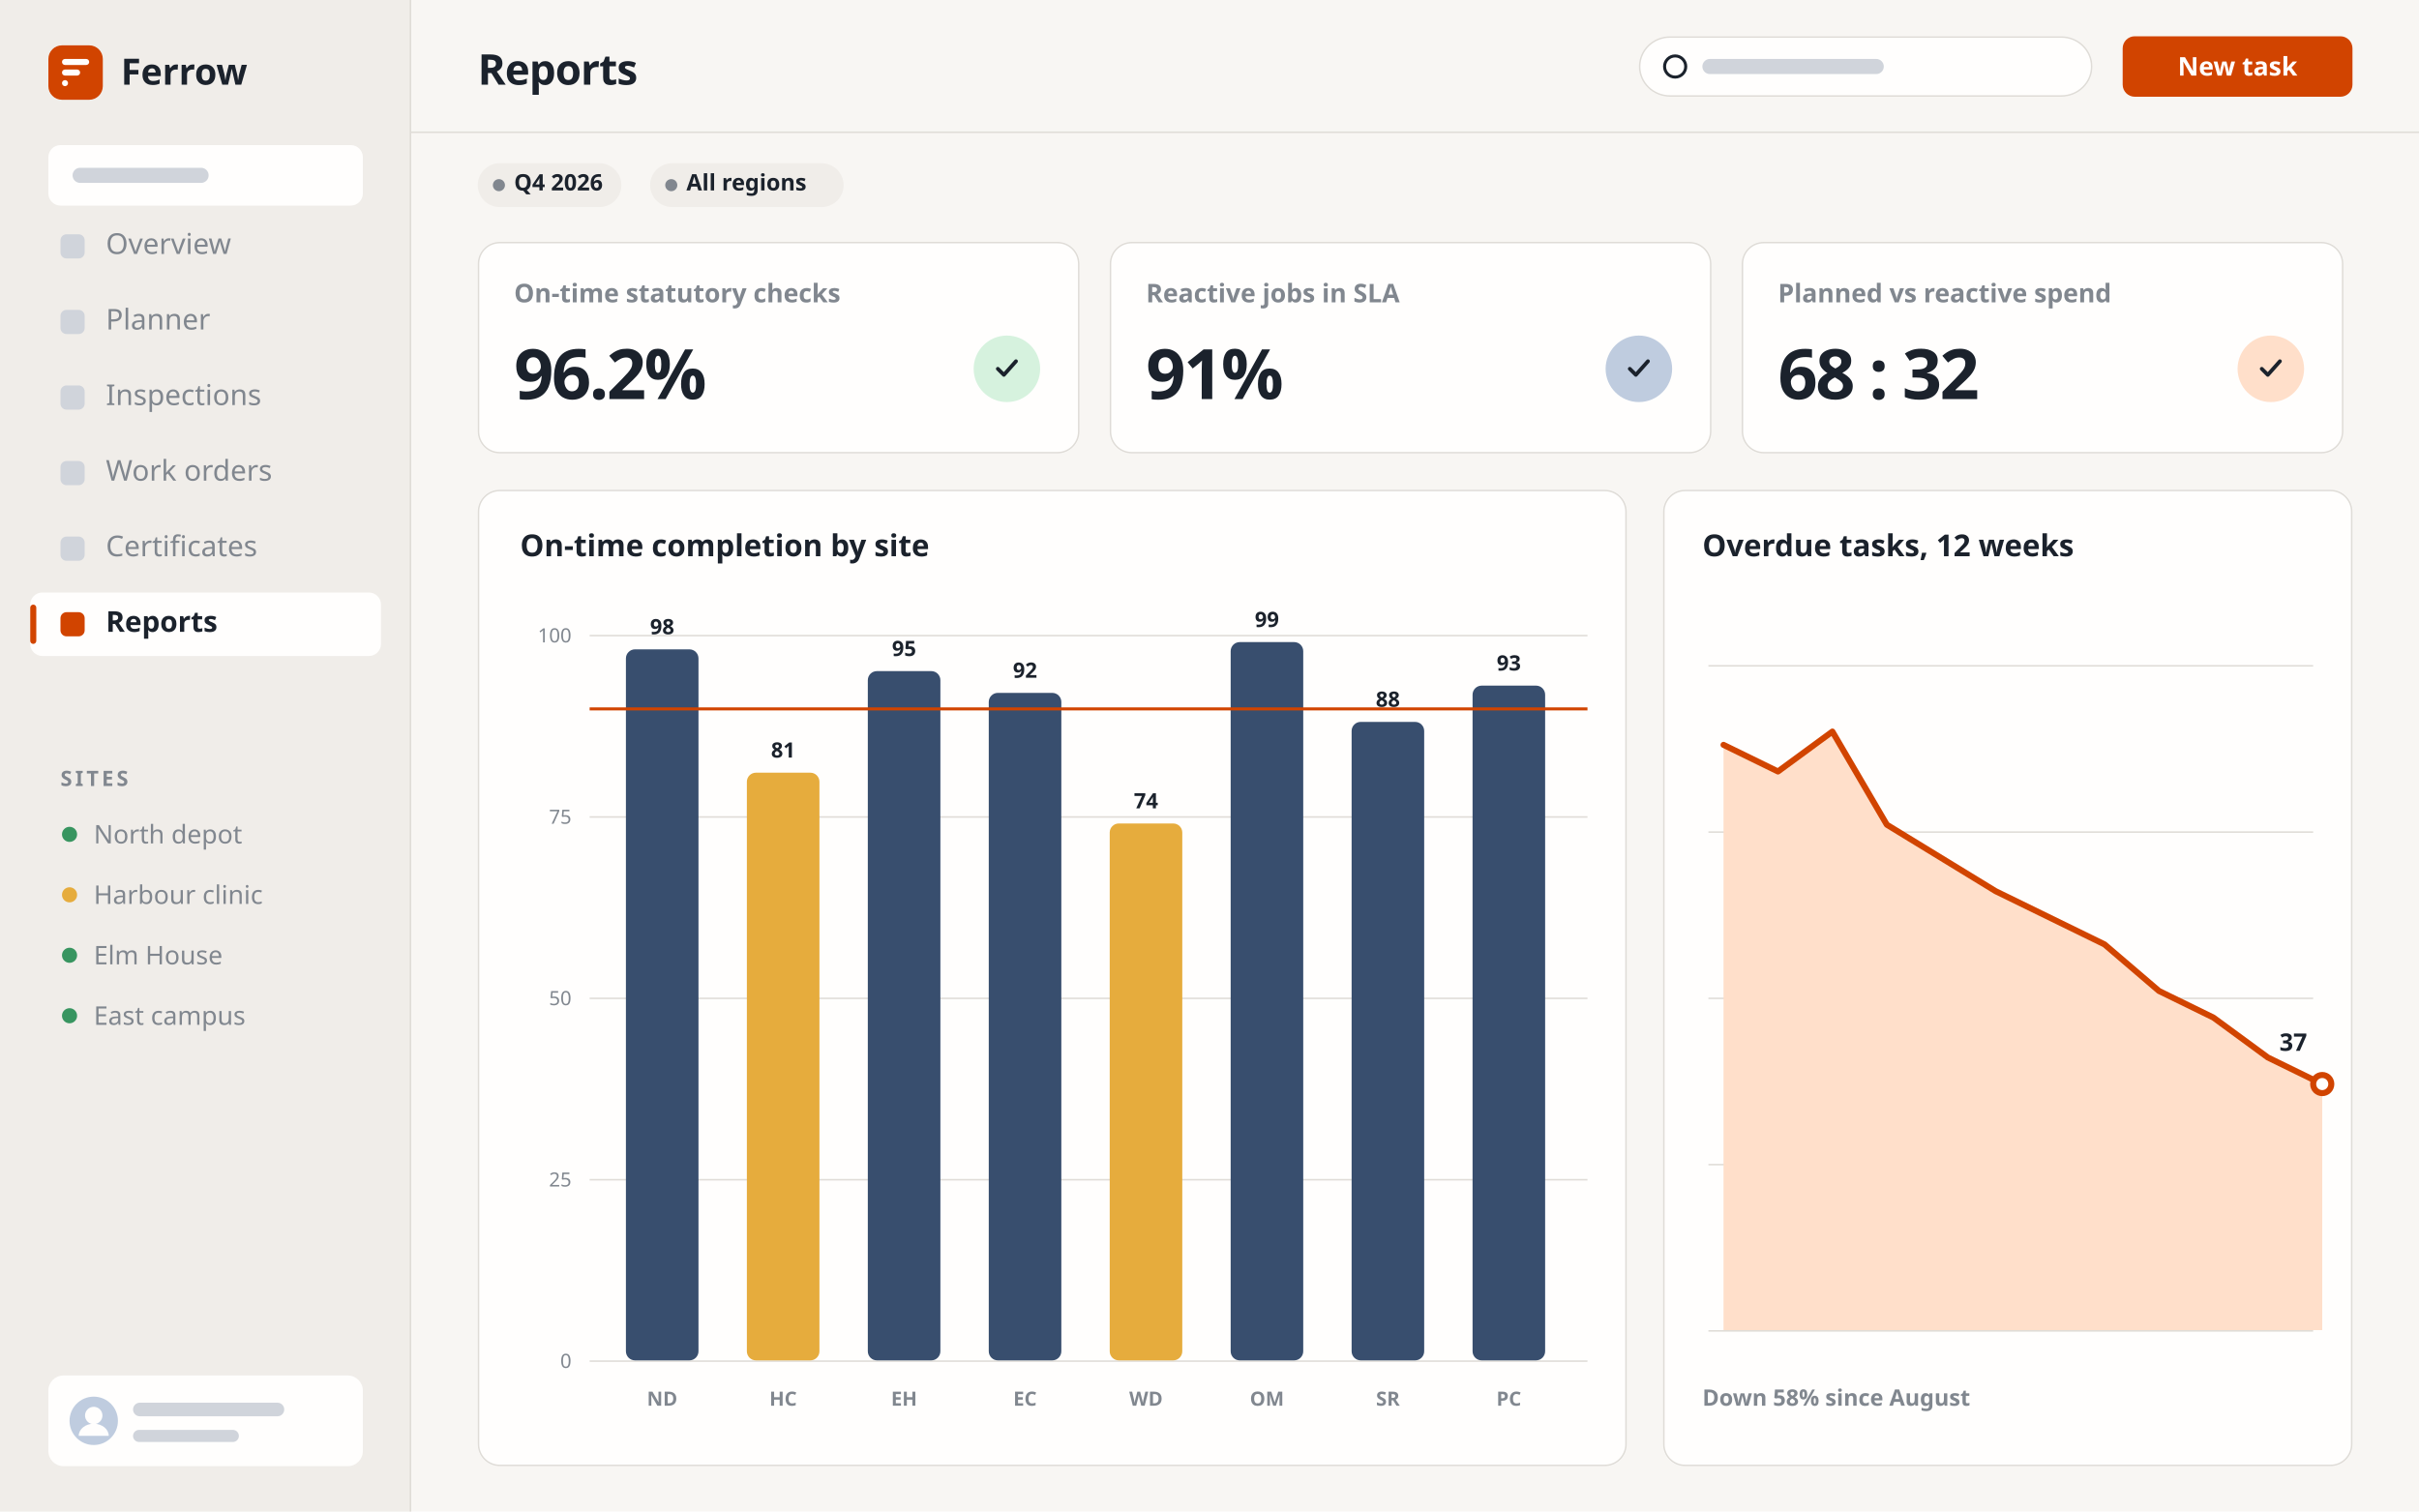
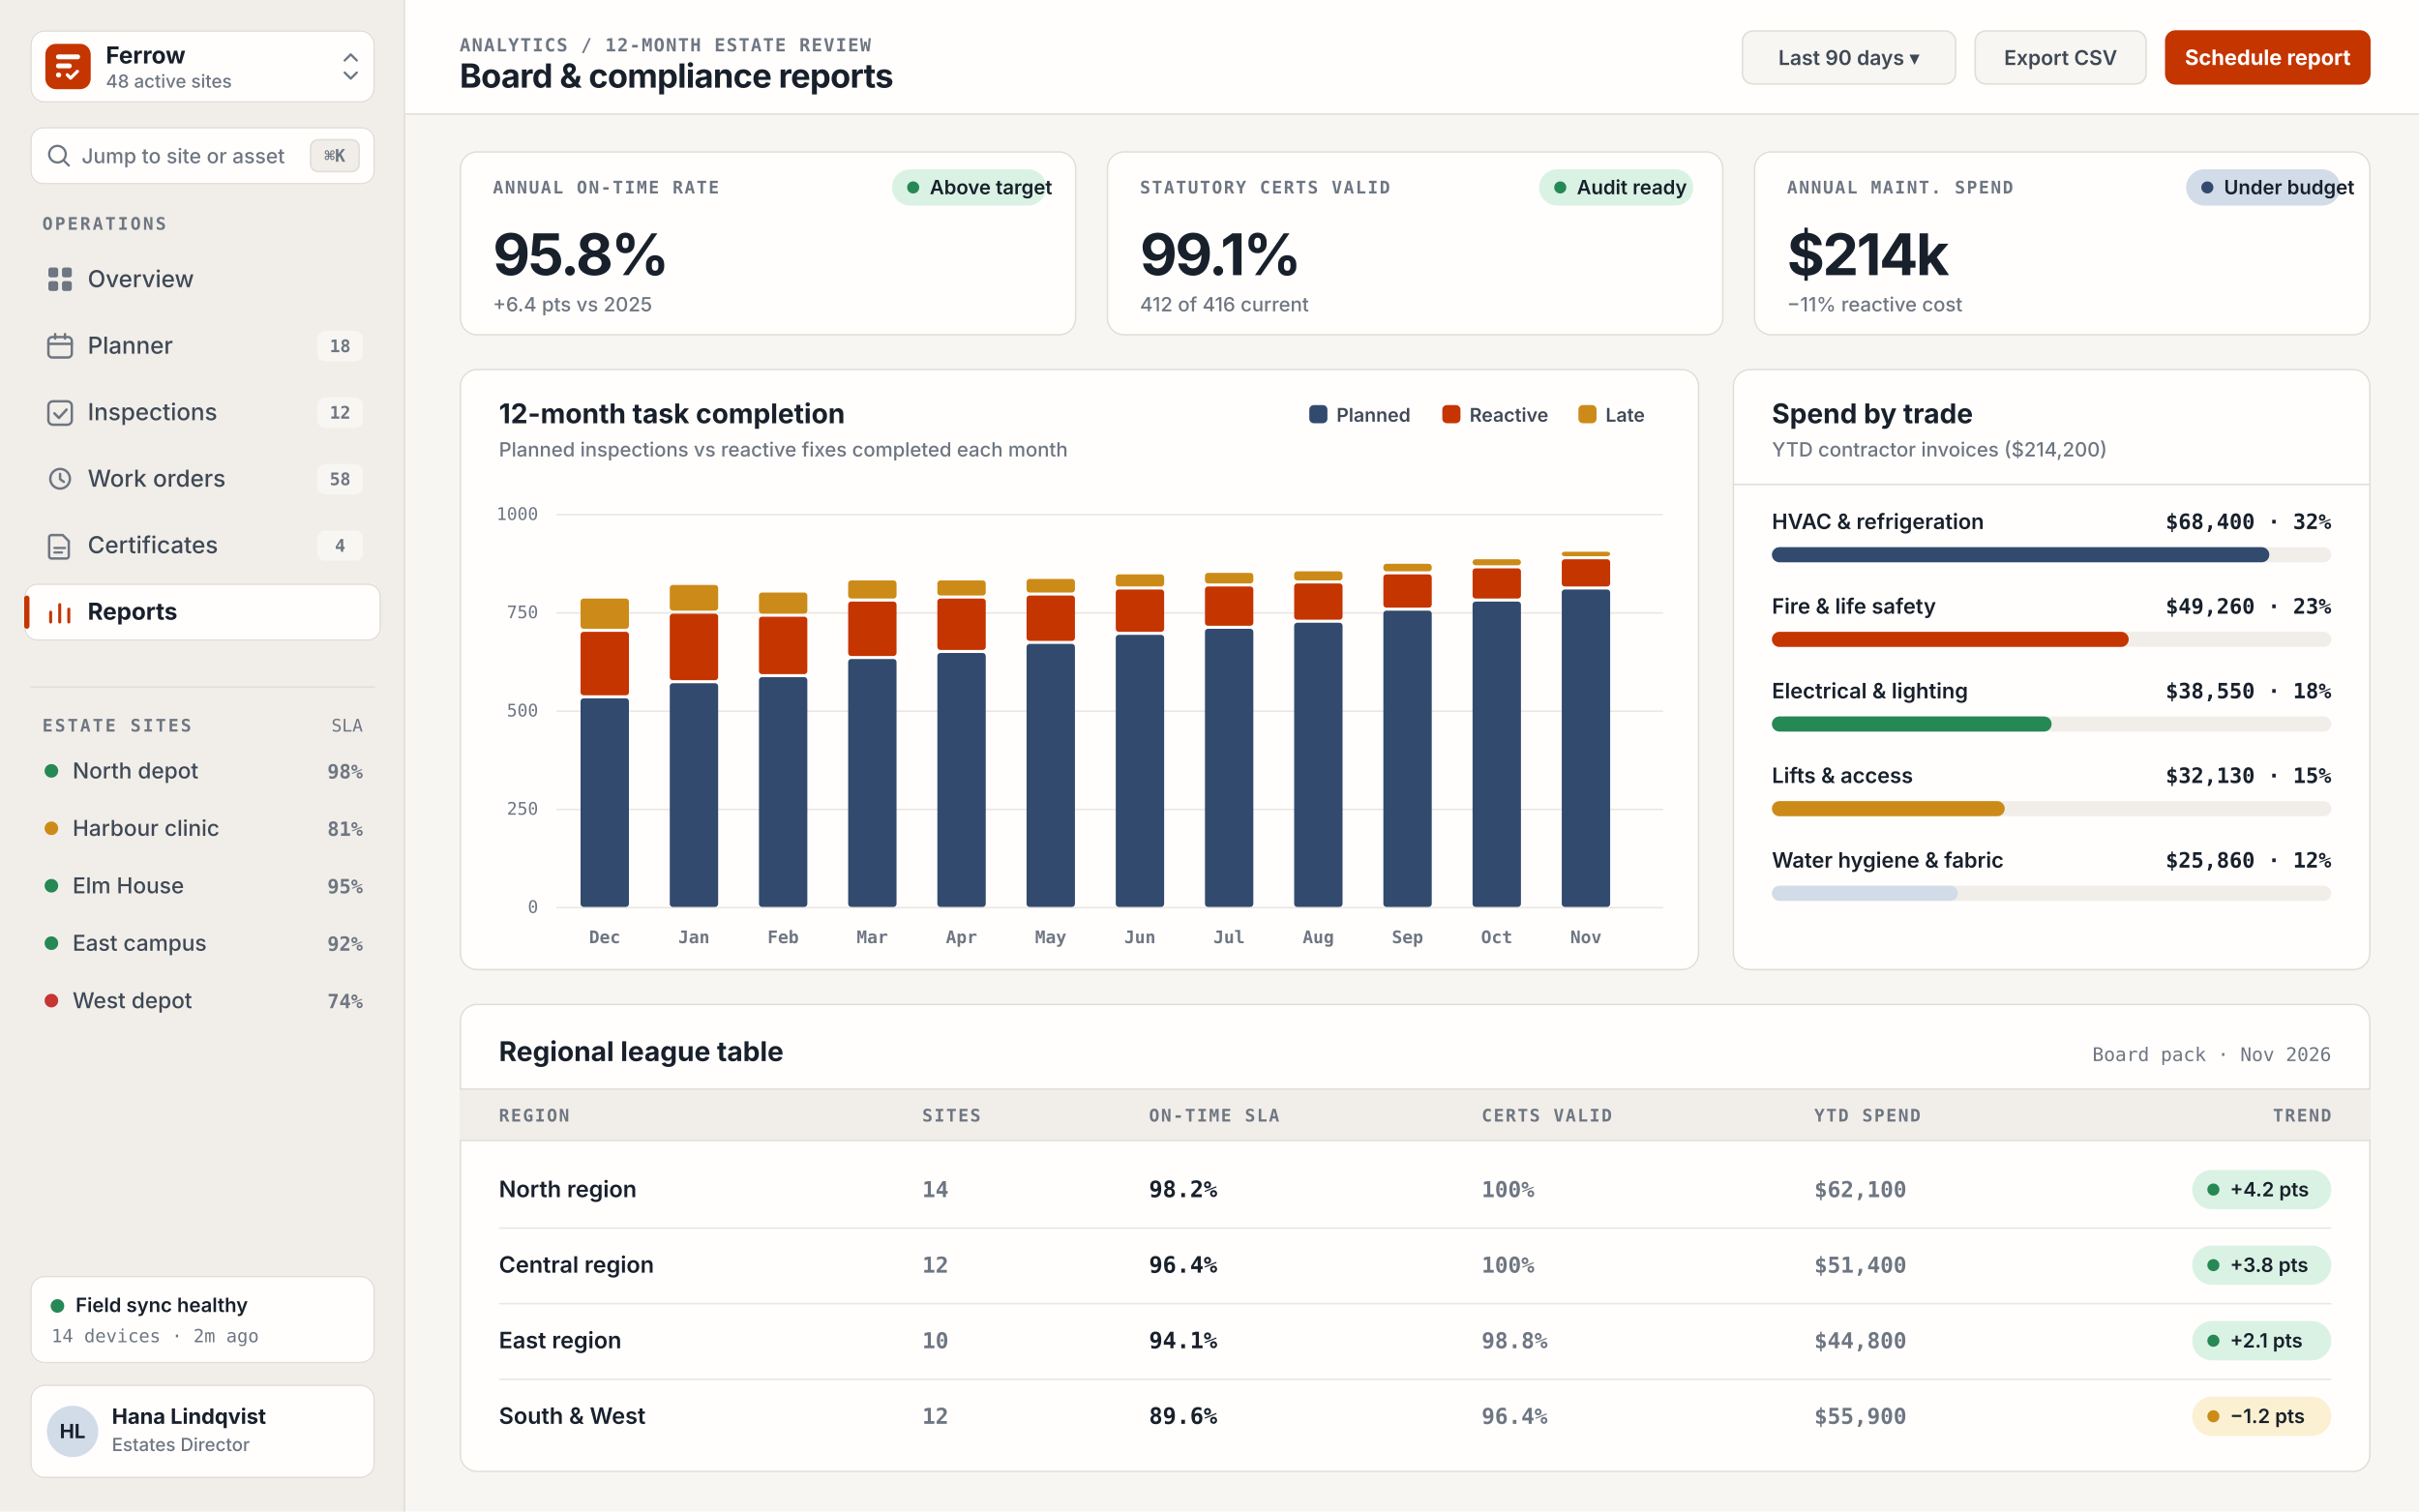
<svg xmlns="http://www.w3.org/2000/svg" viewBox="0 0 1600 1000" width="1600" height="1000">
-   <style>.s-bg{fill:#f8f6f3}.s-panel{fill:#fffefd}.s-sunk{fill:#f0ede9}.s-line{fill:#dfdcd7}.s-ink{fill:#1b222c}.s-muted{fill:#81878f}.s-faint{fill:#d0d4db}.s-acc{fill:#d14400}.s-acc2{fill:#ffdfca}.s-ok{fill:#389560}.s-ok2{fill:#d6f2de}.s-warn{fill:#e6ac3d}.s-warn2{fill:#fdedc9}.s-bad{fill:#cf4040}.s-bad2{fill:#ffe4e1}.s-data{fill:#384e6e}.s-data2{fill:#bfccdf}.s-skin{fill:#d6d3cf}.s-hair{fill:#1f2733}.s-hair2{fill:#7d838e}.s-stroke{fill:none;stroke:#dfdcd7}.s-stroke-ink{fill:none;stroke:#1b222c}.s-stroke-acc{fill:none;stroke:#d14400}.s-stroke-data{fill:none;stroke:#384e6e}.s-text{fill:#1b222c;font-family:system-ui,sans-serif}.s-text-muted{fill:#81878f;font-family:system-ui,sans-serif}.s-text-acc{fill:#d14400;font-family:system-ui,sans-serif}.s-num{fill:#1b222c;font-family:system-ui,sans-serif}.s-logo{fill:currentColor}.s-logo-text{fill:currentColor;font-family:system-ui,sans-serif}</style>
+   <style>.s-bg{fill:#f8f6f2}.s-panel{fill:#fffefd}.s-sunk{fill:#f1eee9}.s-line{fill:#e1ddd7}.s-grid{fill:#eae6e0}.s-ink{fill:#18202b}.s-ink-soft{fill:#3f4956}.s-muted{fill:#6e7682}.s-faint{fill:#cfd4dc}.s-acc{fill:#c53500}.s-acc2{fill:#fce4d6}.s-ok{fill:#268854}.s-ok2{fill:#daf2e3}.s-warn{fill:#cc8b18}.s-warn2{fill:#fcf0d2}.s-bad{fill:#c73434}.s-bad2{fill:#fce2e0}.s-data{fill:#324a6e}.s-data2{fill:#d2dce9}.s-skin{fill:#d6d3cf}.s-hair{fill:#1f2733}.s-hair2{fill:#7d838e}.s-stroke{fill:none;stroke:#e1ddd7}.s-stroke-grid{fill:none;stroke:#eae6e0}.s-stroke-faint{fill:none;stroke:#cfd4dc}.s-stroke-ink{fill:none;stroke:#18202b}.s-stroke-panel{fill:none;stroke:#fffefd}.s-stroke-muted{fill:none;stroke:#6e7682}.s-stroke-acc{fill:none;stroke:#c53500}.s-stroke-ok{fill:none;stroke:#268854}.s-stroke-warn{fill:none;stroke:#cc8b18}.s-stroke-bad{fill:none;stroke:#c73434}.s-stroke-data{fill:none;stroke:#324a6e}.s-text{fill:#18202b;font-family:system-ui,-apple-system,sans-serif}.s-text-soft{fill:#3f4956;font-family:system-ui,-apple-system,sans-serif}.s-text-muted{fill:#6e7682;font-family:system-ui,-apple-system,sans-serif}.s-text-acc{fill:#c53500;font-family:system-ui,-apple-system,sans-serif}.s-text-on-acc{fill:#fffefd;font-family:system-ui,-apple-system,sans-serif}.s-text-ok{fill:#268854;font-family:system-ui,-apple-system,sans-serif}.s-text-bad{fill:#c73434;font-family:system-ui,-apple-system,sans-serif}.s-text-mono{fill:#6e7682;font-family:ui-monospace,Menlo,monospace}.s-text-mono-ink{fill:#18202b;font-family:ui-monospace,Menlo,monospace}.s-num{fill:#18202b;font-family:system-ui,-apple-system,sans-serif}</style>
  <rect x="0" y="0" width="1600" height="1000" class="s-bg" />
-   <rect x="0" y="0" width="272" height="1000" class="s-sunk" />
-   <rect x="271" y="0" width="1" height="1000" class="s-line" />
-   <rect x="32" y="30" width="36" height="36" rx="9" class="s-acc" />
-   <rect x="41" y="39" width="18" height="4" rx="2" class="s-panel" />
-   <rect x="41" y="46" width="12" height="4" rx="2" class="s-panel" />
-   <rect x="41" y="53" width="4" height="4" rx="2" class="s-panel" />
-   <text x="80" y="56" font-size="24" font-weight="760" text-anchor="start" class="s-text">Ferrow</text>
-   <rect x="32" y="96" width="208" height="40" rx="8" class="s-panel" />
-   <rect x="48" y="111" width="90" height="10" rx="5" class="s-faint" />
-   <rect x="40" y="155" width="16" height="16" rx="4" class="s-faint" />
-   <text x="70" y="168" font-size="19" font-weight="500" text-anchor="start" class="s-text-muted">Overview</text>
-   <rect x="40" y="205" width="16" height="16" rx="4" class="s-faint" />
-   <text x="70" y="218" font-size="19" font-weight="500" text-anchor="start" class="s-text-muted">Planner</text>
-   <rect x="40" y="255" width="16" height="16" rx="4" class="s-faint" />
-   <text x="70" y="268" font-size="19" font-weight="500" text-anchor="start" class="s-text-muted">Inspections</text>
-   <rect x="40" y="305" width="16" height="16" rx="4" class="s-faint" />
-   <text x="70" y="318" font-size="19" font-weight="500" text-anchor="start" class="s-text-muted">Work orders</text>
-   <rect x="40" y="355" width="16" height="16" rx="4" class="s-faint" />
-   <text x="70" y="368" font-size="19" font-weight="500" text-anchor="start" class="s-text-muted">Certificates</text>
-   <rect x="20" y="392" width="232" height="42" rx="8" class="s-panel" />
-   <rect x="20" y="400" width="4" height="26" rx="2" class="s-acc" />
-   <rect x="40" y="405" width="16" height="16" rx="4" class="s-acc" />
-   <text x="70" y="418" font-size="19" font-weight="650" text-anchor="start" class="s-text">Reports</text>
-   <text x="40" y="520" font-size="14" font-weight="700" text-anchor="start" class="s-text-muted" letter-spacing="2">SITES</text>
-   <circle cx="46" cy="552" r="5" class="s-ok" />
-   <text x="62" y="558" font-size="17" font-weight="500" text-anchor="start" class="s-text-muted">North depot</text>
-   <circle cx="46" cy="592" r="5" class="s-warn" />
-   <text x="62" y="598" font-size="17" font-weight="500" text-anchor="start" class="s-text-muted">Harbour clinic</text>
-   <circle cx="46" cy="632" r="5" class="s-ok" />
-   <text x="62" y="638" font-size="17" font-weight="500" text-anchor="start" class="s-text-muted">Elm House</text>
-   <circle cx="46" cy="672" r="5" class="s-ok" />
-   <text x="62" y="678" font-size="17" font-weight="500" text-anchor="start" class="s-text-muted">East campus</text>
-   <rect x="32" y="910" width="208" height="60" rx="10" class="s-panel" />
-   <circle cx="62" cy="940" r="16" class="s-data2" />
-   <circle cx="62" cy="936.48" r="5.76" class="s-panel" />
-   <path d="M52.08 949.92a9.92 8 0 0 1 19.84 0" class="s-panel" />
-   <rect x="88" y="928" width="100" height="9" rx="4.5" class="s-faint" />
-   <rect x="88" y="946" width="70" height="8" rx="4" class="s-faint" />
-   <rect x="272" y="0" width="1328" height="88" class="s-bg" />
-   <rect x="272" y="87" width="1328" height="1" class="s-line" />
-   <text x="316" y="56" font-size="28" font-weight="720" text-anchor="start" class="s-text" letter-spacing="-0.5">Reports</text>
-   <rect x="1084" y="24" width="300" height="40" rx="20" class="s-panel" />
-   <rect x="1084.5" y="24.5" width="299" height="39" rx="20" class="s-stroke" />
-   <circle cx="1108" cy="44" r="7" class="s-stroke-ink" stroke-width="2" />
-   <rect x="1126" y="39" width="120" height="10" rx="5" class="s-faint" />
-   <rect x="1404" y="24" width="152" height="40" rx="8" class="s-acc" />
-   <text x="1480" y="50" font-size="17" font-weight="650" text-anchor="middle" class="s-text" style="fill:var(--shot-panel,#fff)">New task</text>
-   <rect x="316" y="108" width="95" height="29" rx="14.5" class="s-sunk" />
-   <circle cx="330" cy="122.5" r="4" class="s-muted" />
-   <text x="340" y="126" font-size="15" font-weight="560" text-anchor="start" class="s-text">Q4 2026</text>
-   <rect x="430" y="108" width="128" height="29" rx="14.5" class="s-sunk" />
-   <circle cx="444" cy="122.5" r="4" class="s-muted" />
-   <text x="454" y="126" font-size="15" font-weight="560" text-anchor="start" class="s-text">All regions</text>
-   <rect x="316" y="160" width="398" height="140" rx="14" class="s-panel" />
-   <rect x="316.5" y="160.5" width="397" height="139" rx="14" class="s-stroke" />
-   <text x="340" y="200" font-size="17" font-weight="560" text-anchor="start" class="s-text-muted">On-time statutory checks</text>
-   <text x="340" y="264" font-size="46" font-weight="720" text-anchor="start" class="s-num" letter-spacing="-1.5">96.2%</text>
-   <circle cx="666" cy="244" r="22" class="s-ok2" />
-   <path d="M660 244l4 4 8-9" class="s-stroke-ink" stroke-width="2.5" stroke-linecap="round" stroke-linejoin="round" />
-   <rect x="734" y="160" width="398" height="140" rx="14" class="s-panel" />
-   <rect x="734.5" y="160.5" width="397" height="139" rx="14" class="s-stroke" />
-   <text x="758" y="200" font-size="17" font-weight="560" text-anchor="start" class="s-text-muted">Reactive jobs in SLA</text>
-   <text x="758" y="264" font-size="46" font-weight="720" text-anchor="start" class="s-num" letter-spacing="-1.5">91%</text>
-   <circle cx="1084" cy="244" r="22" class="s-data2" />
-   <path d="M1078 244l4 4 8-9" class="s-stroke-ink" stroke-width="2.5" stroke-linecap="round" stroke-linejoin="round" />
-   <rect x="1152" y="160" width="398" height="140" rx="14" class="s-panel" />
-   <rect x="1152.5" y="160.5" width="397" height="139" rx="14" class="s-stroke" />
-   <text x="1176" y="200" font-size="17" font-weight="560" text-anchor="start" class="s-text-muted">Planned vs reactive spend</text>
-   <text x="1176" y="264" font-size="46" font-weight="720" text-anchor="start" class="s-num" letter-spacing="-1.5">68 : 32</text>
-   <circle cx="1502" cy="244" r="22" class="s-acc2" />
-   <path d="M1496 244l4 4 8-9" class="s-stroke-ink" stroke-width="2.5" stroke-linecap="round" stroke-linejoin="round" />
-   <rect x="316" y="324" width="760" height="646" rx="14" class="s-panel" />
-   <rect x="316.5" y="324.5" width="759" height="645" rx="14" class="s-stroke" />
-   <text x="344" y="368" font-size="20" font-weight="680" text-anchor="start" class="s-text">On-time completion by site</text>
-   <rect x="390" y="900" width="660" height="1" class="s-line" />
-   <text x="378" y="905" font-size="13" font-weight="500" text-anchor="end" class="s-text-muted">0</text>
-   <rect x="390" y="780" width="660" height="1" class="s-line" />
-   <text x="378" y="785" font-size="13" font-weight="500" text-anchor="end" class="s-text-muted">25</text>
-   <rect x="390" y="660" width="660" height="1" class="s-line" />
-   <text x="378" y="665" font-size="13" font-weight="500" text-anchor="end" class="s-text-muted">50</text>
-   <rect x="390" y="540" width="660" height="1" class="s-line" />
-   <text x="378" y="545" font-size="13" font-weight="500" text-anchor="end" class="s-text-muted">75</text>
-   <rect x="390" y="420" width="660" height="1" class="s-line" />
-   <text x="378" y="425" font-size="13" font-weight="500" text-anchor="end" class="s-text-muted">100</text>
-   <rect x="414" y="429.6" width="48" height="470.4" rx="6" class="s-data" />
-   <text x="438" y="419.6" font-size="14" font-weight="620" text-anchor="middle" class="s-text">98</text>
-   <text x="438" y="930" font-size="13" font-weight="600" text-anchor="middle" class="s-text-muted">ND</text>
-   <rect x="494" y="511.2" width="48" height="388.8" rx="6" class="s-warn" />
-   <text x="518" y="501.2" font-size="14" font-weight="620" text-anchor="middle" class="s-text">81</text>
-   <text x="518" y="930" font-size="13" font-weight="600" text-anchor="middle" class="s-text-muted">HC</text>
-   <rect x="574" y="444" width="48" height="456" rx="6" class="s-data" />
-   <text x="598" y="434" font-size="14" font-weight="620" text-anchor="middle" class="s-text">95</text>
-   <text x="598" y="930" font-size="13" font-weight="600" text-anchor="middle" class="s-text-muted">EH</text>
-   <rect x="654" y="458.4" width="48" height="441.6" rx="6" class="s-data" />
-   <text x="678" y="448.4" font-size="14" font-weight="620" text-anchor="middle" class="s-text">92</text>
-   <text x="678" y="930" font-size="13" font-weight="600" text-anchor="middle" class="s-text-muted">EC</text>
-   <rect x="734" y="544.8" width="48" height="355.2" rx="6" class="s-warn" />
-   <text x="758" y="534.8" font-size="14" font-weight="620" text-anchor="middle" class="s-text">74</text>
-   <text x="758" y="930" font-size="13" font-weight="600" text-anchor="middle" class="s-text-muted">WD</text>
-   <rect x="814" y="424.8" width="48" height="475.2" rx="6" class="s-data" />
-   <text x="838" y="414.8" font-size="14" font-weight="620" text-anchor="middle" class="s-text">99</text>
-   <text x="838" y="930" font-size="13" font-weight="600" text-anchor="middle" class="s-text-muted">OM</text>
-   <rect x="894" y="477.6" width="48" height="422.4" rx="6" class="s-data" />
-   <text x="918" y="467.6" font-size="14" font-weight="620" text-anchor="middle" class="s-text">88</text>
-   <text x="918" y="930" font-size="13" font-weight="600" text-anchor="middle" class="s-text-muted">SR</text>
-   <rect x="974" y="453.6" width="48" height="446.4" rx="6" class="s-data" />
-   <text x="998" y="443.6" font-size="14" font-weight="620" text-anchor="middle" class="s-text">93</text>
-   <text x="998" y="930" font-size="13" font-weight="600" text-anchor="middle" class="s-text-muted">PC</text>
-   <rect x="390" y="468" width="660" height="2" class="s-acc" />
-   <rect x="1100" y="324" width="456" height="646" rx="14" class="s-panel" />
-   <rect x="1100.5" y="324.5" width="455" height="645" rx="14" class="s-stroke" />
-   <text x="1126" y="368" font-size="20" font-weight="680" text-anchor="start" class="s-text">Overdue tasks, 12 weeks</text>
-   <rect x="1130" y="880" width="400" height="1" class="s-line" />
-   <rect x="1130" y="770" width="400" height="1" class="s-line" />
-   <rect x="1130" y="660" width="400" height="1" class="s-line" />
-   <rect x="1130" y="550" width="400" height="1" class="s-line" />
-   <rect x="1130" y="440" width="400" height="1" class="s-line" />
-   <path d="M1140 492.8L1176 510.4L1212 484L1248 545.6L1284 567.6L1320 589.6L1356 607.2L1392 624.8L1428 655.6L1464 673.2L1500 699.6L1536 717.2L1536 880L1140 880Z" class="s-acc2" />
-   <path d="M1140 492.8L1176 510.4L1212 484L1248 545.6L1284 567.6L1320 589.6L1356 607.2L1392 624.8L1428 655.6L1464 673.2L1500 699.6L1536 717.2" class="s-stroke-acc" stroke-width="4" stroke-linejoin="round" stroke-linecap="round" />
-   <circle cx="1536" cy="717.2" r="8" class="s-acc" />
-   <circle cx="1536" cy="717.2" r="4" class="s-panel" />
-   <text x="1526" y="695.2" font-size="16" font-weight="700" text-anchor="end" class="s-text">37</text>
-   <text x="1126" y="930" font-size="15" font-weight="560" text-anchor="start" class="s-text-muted">Down 58% since August</text>
+   <rect x="0" y="0" width="268" height="1000" class="s-sunk" />
+   <rect x="267" y="0" width="1" height="1000" class="s-line" />
+   <rect x="20" y="20" width="228" height="48" rx="9" class="s-panel" />
+   <rect x="20.5" y="20.5" width="227" height="47" rx="9" class="s-stroke" />
+   <rect x="30" y="29" width="30" height="30" rx="7" class="s-acc" />
+   <rect x="37" y="36" width="16" height="3.2" rx="1.6" class="s-panel" />
+   <rect x="37" y="42" width="10.5" height="3.2" rx="1.6" class="s-panel" />
+   <rect x="37" y="48" width="3.5" height="3.2" rx="1.6" class="s-panel" />
+   <path d="M44.5 49.5l2.2 2.2 4.5-4.5" class="s-stroke-panel" stroke-width="2.1" stroke-linecap="round" stroke-linejoin="round" />
+   <text x="70" y="42" font-size="15.5" font-weight="720" class="s-text">Ferrow</text>
+   <text x="70" y="58" font-size="12" font-weight="500" class="s-text-muted">48 active sites</text>
+   <path d="M228 40l4-4 4 4M228 48l4 4 4-4" class="s-stroke-muted" stroke-width="1.5" stroke-linecap="round" stroke-linejoin="round" />
+   <rect x="20" y="84" width="228" height="38" rx="8" class="s-panel" />
+   <rect x="20.5" y="84.5" width="227" height="37" rx="8" class="s-stroke" />
+   <circle cx="38" cy="102" r="5.5" class="s-stroke-muted" stroke-width="1.5" />
+   <path d="M42.2 106.2l3.3 3.3" class="s-stroke-muted" stroke-width="1.5" stroke-linecap="round" />
+   <text x="54" y="108" font-size="13.5" font-weight="500" class="s-text-muted">Jump to site or asset</text>
+   <rect x="205" y="92" width="33" height="22" rx="5" class="s-sunk" />
+   <rect x="205.5" y="92.5" width="32" height="21" rx="5" class="s-stroke" />
+   <text x="221.5" y="107" font-size="11.5" font-weight="600" text-anchor="middle" class="s-text-mono">⌘K</text>
+   <text x="28" y="152" font-size="11.5" font-weight="650" letter-spacing="1.4" class="s-text-mono">OPERATIONS</text>
+   <rect x="32" y="177" width="6.5" height="6.5" rx="1.5" class="s-muted" />
+   <rect x="41" y="177" width="6.5" height="6.5" rx="1.5" class="s-muted" />
+   <rect x="32" y="186" width="6.5" height="6.5" rx="1.5" class="s-muted" />
+   <rect x="41" y="186" width="6.5" height="6.5" rx="1.5" class="s-muted" />
+   <text x="58" y="190" font-size="15.5" font-weight="500" class="s-text-soft">Overview</text>
+   <rect x="32" y="223" width="15.5" height="13.5" rx="2.5" class="s-stroke-muted" stroke-width="1.6" />
+   <path d="M32 227.5h15.5M36.5 221v3M43 221v3" class="s-stroke-muted" stroke-width="1.6" stroke-linecap="round" />
+   <text x="58" y="234" font-size="15.5" font-weight="500" class="s-text-soft">Planner</text>
+   <rect x="210" y="219" width="30" height="20" rx="5" class="s-bg" />
+   <text x="225" y="233" font-size="11.5" font-weight="650" text-anchor="middle" class="s-text-mono">18</text>
+   <rect x="32" y="265.5" width="15.5" height="15.5" rx="3" class="s-stroke-muted" stroke-width="1.6" />
+   <path d="M36 273.5l3 3 5-5.5" class="s-stroke-muted" stroke-width="1.7" stroke-linecap="round" stroke-linejoin="round" />
+   <text x="58" y="278" font-size="15.5" font-weight="500" class="s-text-soft">Inspections</text>
+   <rect x="210" y="263" width="30" height="20" rx="5" class="s-bg" />
+   <text x="225" y="277" font-size="11.5" font-weight="650" text-anchor="middle" class="s-text-mono">12</text>
+   <circle cx="39.75" cy="316.75" r="6.5" class="s-stroke-muted" stroke-width="1.6" />
+   <path d="M39.75 313.5v3.5l2.5 1.8" class="s-stroke-muted" stroke-width="1.6" stroke-linecap="round" />
+   <text x="58" y="322" font-size="15.5" font-weight="500" class="s-text-soft">Work orders</text>
+   <rect x="210" y="307" width="30" height="20" rx="5" class="s-bg" />
+   <text x="225" y="321" font-size="11.5" font-weight="650" text-anchor="middle" class="s-text-mono">58</text>
+   <path d="M34 354h7.5l4 4v10a1.5 1.5 0 0 1-1.5 1.5H34A1.5 1.5 0 0 1 32.5 368V355.5A1.5 1.5 0 0 1 34 354z" class="s-stroke-muted" stroke-width="1.6" />
+   <path d="M36 362.5h7M36 365.5h5" class="s-stroke-muted" stroke-width="1.5" stroke-linecap="round" />
+   <text x="58" y="366" font-size="15.5" font-weight="500" class="s-text-soft">Certificates</text>
+   <rect x="210" y="351" width="30" height="20" rx="5" class="s-bg" />
+   <text x="225" y="365" font-size="11.5" font-weight="650" text-anchor="middle" class="s-text-mono">4</text>
+   <rect x="16" y="386" width="236" height="38" rx="8" class="s-panel" />
+   <rect x="16.5" y="386.5" width="235" height="37" rx="8" class="s-stroke" />
+   <rect x="16" y="394" width="3.5" height="22" rx="1.75" class="s-acc" />
+   <path d="M33.5 411.5V405M39.5 411.5V400M45.5 411.5V403" class="s-stroke-acc" stroke-width="2" stroke-linecap="round" />
+   <text x="58" y="410" font-size="15.5" font-weight="660" class="s-text">Reports</text>
+   <rect x="20" y="454" width="228" height="1" class="s-line" />
+   <text x="28" y="484" font-size="11.5" font-weight="650" letter-spacing="1.4" class="s-text-mono">ESTATE SITES</text>
+   <text x="240" y="484" font-size="11.5" font-weight="500" text-anchor="end" class="s-text-mono">SLA</text>
+   <circle cx="34" cy="510" r="4.5" class="s-ok" />
+   <text x="48" y="515" font-size="14.5" font-weight="520" class="s-text-soft">North depot</text>
+   <text x="240" y="515" font-size="13" font-weight="600" text-anchor="end" class="s-text-mono">98%</text>
+   <circle cx="34" cy="548" r="4.5" class="s-warn" />
+   <text x="48" y="553" font-size="14.5" font-weight="520" class="s-text-soft">Harbour clinic</text>
+   <text x="240" y="553" font-size="13" font-weight="600" text-anchor="end" class="s-text-mono">81%</text>
+   <circle cx="34" cy="586" r="4.5" class="s-ok" />
+   <text x="48" y="591" font-size="14.5" font-weight="520" class="s-text-soft">Elm House</text>
+   <text x="240" y="591" font-size="13" font-weight="600" text-anchor="end" class="s-text-mono">95%</text>
+   <circle cx="34" cy="624" r="4.5" class="s-ok" />
+   <text x="48" y="629" font-size="14.5" font-weight="520" class="s-text-soft">East campus</text>
+   <text x="240" y="629" font-size="13" font-weight="600" text-anchor="end" class="s-text-mono">92%</text>
+   <circle cx="34" cy="662" r="4.5" class="s-bad" />
+   <text x="48" y="667" font-size="14.5" font-weight="520" class="s-text-soft">West depot</text>
+   <text x="240" y="667" font-size="13" font-weight="600" text-anchor="end" class="s-text-mono">74%</text>
+   <rect x="20" y="844" width="228" height="58" rx="9" class="s-panel" />
+   <rect x="20.5" y="844.5" width="227" height="57" rx="9" class="s-stroke" />
+   <circle cx="38" cy="864" r="4.5" class="s-ok" />
+   <text x="50" y="868" font-size="13" font-weight="640" class="s-text">Field sync healthy</text>
+   <text x="34" y="888" font-size="12" font-weight="500" class="s-text-mono">14 devices · 2m ago</text>
+   <rect x="20" y="916" width="228" height="62" rx="9" class="s-panel" />
+   <rect x="20.5" y="916.5" width="227" height="61" rx="9" class="s-stroke" />
+   <circle cx="48" cy="947" r="17" class="s-data2" />
+   <text x="48" y="951.5" font-size="13" font-weight="680" text-anchor="middle" class="s-text">HL</text>
+   <text x="74" y="942" font-size="14" font-weight="660" class="s-text">Hana Lindqvist</text>
+   <text x="74" y="960" font-size="12" font-weight="500" class="s-text-muted">Estates Director</text>
+   <rect x="268" y="0" width="1332" height="76" class="s-panel" />
+   <rect x="268" y="75" width="1332" height="1" class="s-line" />
+   <text x="304" y="34" font-size="12" font-weight="600" letter-spacing="0.8" class="s-text-mono">ANALYTICS / 12-MONTH ESTATE REVIEW</text>
+   <text x="304" y="58" font-size="22" font-weight="720" letter-spacing="-0.4" class="s-text">Board &amp; compliance reports</text>
+   <rect x="1152" y="20" width="142" height="36" rx="7" class="s-bg" />
+   <rect x="1152.5" y="20.5" width="141" height="35" rx="7" class="s-stroke" />
+   <text x="1223" y="43" font-size="13.5" font-weight="560" text-anchor="middle" class="s-text-soft">Last 90 days ▾</text>
+   <rect x="1306" y="20" width="114" height="36" rx="7" class="s-bg" />
+   <rect x="1306.5" y="20.5" width="113" height="35" rx="7" class="s-stroke" />
+   <text x="1363" y="43" font-size="13.5" font-weight="560" text-anchor="middle" class="s-text-soft">Export CSV</text>
+   <rect x="1432" y="20" width="136" height="36" rx="7" class="s-acc" />
+   <text x="1500" y="43" font-size="14" font-weight="660" text-anchor="middle" class="s-text-on-acc">Schedule report</text>
+   <rect x="304" y="100" width="408" height="122" rx="11" class="s-panel" />
+   <rect x="304.5" y="100.5" width="407" height="121" rx="11" class="s-stroke" />
+   <text x="326" y="128" font-size="11.5" font-weight="660" letter-spacing="1" class="s-text-mono">ANNUAL ON-TIME RATE</text>
+   <rect x="590" y="112" width="102" height="24" rx="12" class="s-ok2" />
+   <circle cx="604" cy="124" r="4" class="s-ok" />
+   <text x="615" y="128.5" font-size="13" font-weight="600" text-anchor="start" class="s-text">Above target</text>
+   <text x="326" y="182" font-size="38" font-weight="740" letter-spacing="-1.4" class="s-num">95.8%</text>
+   <text x="326" y="206" font-size="13" font-weight="500" class="s-text-muted">+6.4 pts vs 2025</text>
+   <rect x="732" y="100" width="408" height="122" rx="11" class="s-panel" />
+   <rect x="732.5" y="100.5" width="407" height="121" rx="11" class="s-stroke" />
+   <text x="754" y="128" font-size="11.5" font-weight="660" letter-spacing="1" class="s-text-mono">STATUTORY CERTS VALID</text>
+   <rect x="1018" y="112" width="102" height="24" rx="12" class="s-ok2" />
+   <circle cx="1032" cy="124" r="4" class="s-ok" />
+   <text x="1043" y="128.5" font-size="13" font-weight="600" text-anchor="start" class="s-text">Audit ready</text>
+   <text x="754" y="182" font-size="38" font-weight="740" letter-spacing="-1.4" class="s-num">99.1%</text>
+   <text x="754" y="206" font-size="13" font-weight="500" class="s-text-muted">412 of 416 current</text>
+   <rect x="1160" y="100" width="408" height="122" rx="11" class="s-panel" />
+   <rect x="1160.5" y="100.5" width="407" height="121" rx="11" class="s-stroke" />
+   <text x="1182" y="128" font-size="11.5" font-weight="660" letter-spacing="1" class="s-text-mono">ANNUAL MAINT. SPEND</text>
+   <rect x="1446" y="112" width="102" height="24" rx="12" class="s-data2" />
+   <circle cx="1460" cy="124" r="4" class="s-data" />
+   <text x="1471" y="128.5" font-size="13" font-weight="600" text-anchor="start" class="s-text">Under budget</text>
+   <text x="1182" y="182" font-size="38" font-weight="740" letter-spacing="-1.4" class="s-num">$214k</text>
+   <text x="1182" y="206" font-size="13" font-weight="500" class="s-text-muted">−11% reactive cost</text>
+   <rect x="304" y="244" width="820" height="398" rx="11" class="s-panel" />
+   <rect x="304.5" y="244.5" width="819" height="397" rx="11" class="s-stroke" />
+   <text x="330" y="280" font-size="18" font-weight="680" class="s-text">12-month task completion</text>
+   <text x="330" y="302" font-size="13" font-weight="500" class="s-text-muted">Planned inspections vs reactive fixes completed each month</text>
+   <rect x="866" y="268" width="12" height="12" rx="3" class="s-data" />
+   <text x="884" y="279" font-size="12.5" font-weight="560" class="s-text-soft">Planned</text>
+   <rect x="954" y="268" width="12" height="12" rx="3" class="s-acc" />
+   <text x="972" y="279" font-size="12.5" font-weight="560" class="s-text-soft">Reactive</text>
+   <rect x="1044" y="268" width="12" height="12" rx="3" class="s-warn" />
+   <text x="1062" y="279" font-size="12.5" font-weight="560" class="s-text-soft">Late</text>
+   <rect x="368" y="340" width="732" height="1" class="s-grid" />
+   <text x="356" y="344" font-size="11.5" font-weight="500" text-anchor="end" class="s-text-mono">1000</text>
+   <rect x="368" y="405" width="732" height="1" class="s-grid" />
+   <text x="356" y="409" font-size="11.5" font-weight="500" text-anchor="end" class="s-text-mono">750</text>
+   <rect x="368" y="470" width="732" height="1" class="s-grid" />
+   <text x="356" y="474" font-size="11.5" font-weight="500" text-anchor="end" class="s-text-mono">500</text>
+   <rect x="368" y="535" width="732" height="1" class="s-grid" />
+   <text x="356" y="539" font-size="11.5" font-weight="500" text-anchor="end" class="s-text-mono">250</text>
+   <rect x="368" y="600" width="732" height="1" class="s-grid" />
+   <text x="356" y="604" font-size="11.5" font-weight="500" text-anchor="end" class="s-text-mono">0</text>
+   <rect x="384" y="462" width="32" height="138" rx="2" class="s-data" />
+   <rect x="384" y="418" width="32" height="42" rx="2" class="s-acc" />
+   <rect x="384" y="396" width="32" height="20" rx="2" class="s-warn" />
+   <text x="400" y="624" font-size="11.5" font-weight="600" text-anchor="middle" class="s-text-mono">Dec</text>
+   <rect x="443" y="452" width="32" height="148" rx="2" class="s-data" />
+   <rect x="443" y="406" width="32" height="44" rx="2" class="s-acc" />
+   <rect x="443" y="387" width="32" height="17" rx="2" class="s-warn" />
+   <text x="459" y="624" font-size="11.5" font-weight="600" text-anchor="middle" class="s-text-mono">Jan</text>
+   <rect x="502" y="448" width="32" height="152" rx="2" class="s-data" />
+   <rect x="502" y="408" width="32" height="38" rx="2" class="s-acc" />
+   <rect x="502" y="392" width="32" height="14" rx="2" class="s-warn" />
+   <text x="518" y="624" font-size="11.5" font-weight="600" text-anchor="middle" class="s-text-mono">Feb</text>
+   <rect x="561" y="436" width="32" height="164" rx="2" class="s-data" />
+   <rect x="561" y="398" width="32" height="36" rx="2" class="s-acc" />
+   <rect x="561" y="384" width="32" height="12" rx="2" class="s-warn" />
+   <text x="577" y="624" font-size="11.5" font-weight="600" text-anchor="middle" class="s-text-mono">Mar</text>
+   <rect x="620" y="432" width="32" height="168" rx="2" class="s-data" />
+   <rect x="620" y="396" width="32" height="34" rx="2" class="s-acc" />
+   <rect x="620" y="384" width="32" height="10" rx="2" class="s-warn" />
+   <text x="636" y="624" font-size="11.5" font-weight="600" text-anchor="middle" class="s-text-mono">Apr</text>
+   <rect x="679" y="426" width="32" height="174" rx="2" class="s-data" />
+   <rect x="679" y="394" width="32" height="30" rx="2" class="s-acc" />
+   <rect x="679" y="383" width="32" height="9" rx="2" class="s-warn" />
+   <text x="695" y="624" font-size="11.5" font-weight="600" text-anchor="middle" class="s-text-mono">May</text>
+   <rect x="738" y="420" width="32" height="180" rx="2" class="s-data" />
+   <rect x="738" y="390" width="32" height="28" rx="2" class="s-acc" />
+   <rect x="738" y="380" width="32" height="8" rx="2" class="s-warn" />
+   <text x="754" y="624" font-size="11.5" font-weight="600" text-anchor="middle" class="s-text-mono">Jun</text>
+   <rect x="797" y="416" width="32" height="184" rx="2" class="s-data" />
+   <rect x="797" y="388" width="32" height="26" rx="2" class="s-acc" />
+   <rect x="797" y="379" width="32" height="7" rx="2" class="s-warn" />
+   <text x="813" y="624" font-size="11.5" font-weight="600" text-anchor="middle" class="s-text-mono">Jul</text>
+   <rect x="856" y="412" width="32" height="188" rx="2" class="s-data" />
+   <rect x="856" y="386" width="32" height="24" rx="2" class="s-acc" />
+   <rect x="856" y="378" width="32" height="6" rx="2" class="s-warn" />
+   <text x="872" y="624" font-size="11.5" font-weight="600" text-anchor="middle" class="s-text-mono">Aug</text>
+   <rect x="915" y="404" width="32" height="196" rx="2" class="s-data" />
+   <rect x="915" y="380" width="32" height="22" rx="2" class="s-acc" />
+   <rect x="915" y="373" width="32" height="5" rx="2" class="s-warn" />
+   <text x="931" y="624" font-size="11.5" font-weight="600" text-anchor="middle" class="s-text-mono">Sep</text>
+   <rect x="974" y="398" width="32" height="202" rx="2" class="s-data" />
+   <rect x="974" y="376" width="32" height="20" rx="2" class="s-acc" />
+   <rect x="974" y="370" width="32" height="4" rx="2" class="s-warn" />
+   <text x="990" y="624" font-size="11.5" font-weight="600" text-anchor="middle" class="s-text-mono">Oct</text>
+   <rect x="1033" y="390" width="32" height="210" rx="2" class="s-data" />
+   <rect x="1033" y="370" width="32" height="18" rx="2" class="s-acc" />
+   <rect x="1033" y="365" width="32" height="3" rx="2" class="s-warn" />
+   <text x="1049" y="624" font-size="11.5" font-weight="600" text-anchor="middle" class="s-text-mono">Nov</text>
+   <rect x="1146" y="244" width="422" height="398" rx="11" class="s-panel" />
+   <rect x="1146.5" y="244.5" width="421" height="397" rx="11" class="s-stroke" />
+   <text x="1172" y="280" font-size="18" font-weight="680" class="s-text">Spend by trade</text>
+   <text x="1172" y="302" font-size="13" font-weight="500" class="s-text-muted">YTD contractor invoices ($214,200)</text>
+   <rect x="1146" y="320" width="422" height="1" class="s-line" />
+   <text x="1172" y="350" font-size="14" font-weight="620" class="s-text">HVAC &amp; refrigeration</text>
+   <text x="1542" y="350" font-size="14" font-weight="680" text-anchor="end" class="s-text-mono-ink">$68,400 · 32%</text>
+   <rect x="1172" y="362" width="370" height="10" rx="5" class="s-sunk" />
+   <rect x="1172" y="362" width="329" height="10" rx="5" class="s-data" />
+   <text x="1172" y="406" font-size="14" font-weight="620" class="s-text">Fire &amp; life safety</text>
+   <text x="1542" y="406" font-size="14" font-weight="680" text-anchor="end" class="s-text-mono-ink">$49,260 · 23%</text>
+   <rect x="1172" y="418" width="370" height="10" rx="5" class="s-sunk" />
+   <rect x="1172" y="418" width="236" height="10" rx="5" class="s-acc" />
+   <text x="1172" y="462" font-size="14" font-weight="620" class="s-text">Electrical &amp; lighting</text>
+   <text x="1542" y="462" font-size="14" font-weight="680" text-anchor="end" class="s-text-mono-ink">$38,550 · 18%</text>
+   <rect x="1172" y="474" width="370" height="10" rx="5" class="s-sunk" />
+   <rect x="1172" y="474" width="185" height="10" rx="5" class="s-ok" />
+   <text x="1172" y="518" font-size="14" font-weight="620" class="s-text">Lifts &amp; access</text>
+   <text x="1542" y="518" font-size="14" font-weight="680" text-anchor="end" class="s-text-mono-ink">$32,130 · 15%</text>
+   <rect x="1172" y="530" width="370" height="10" rx="5" class="s-sunk" />
+   <rect x="1172" y="530" width="154" height="10" rx="5" class="s-warn" />
+   <text x="1172" y="574" font-size="14" font-weight="620" class="s-text">Water hygiene &amp; fabric</text>
+   <text x="1542" y="574" font-size="14" font-weight="680" text-anchor="end" class="s-text-mono-ink">$25,860 · 12%</text>
+   <rect x="1172" y="586" width="370" height="10" rx="5" class="s-sunk" />
+   <rect x="1172" y="586" width="123" height="10" rx="5" class="s-data2" />
+   <rect x="304" y="664" width="1264" height="310" rx="11" class="s-panel" />
+   <rect x="304.5" y="664.5" width="1263" height="309" rx="11" class="s-stroke" />
+   <text x="330" y="702" font-size="18" font-weight="680" class="s-text">Regional league table</text>
+   <text x="1542" y="702" font-size="12.5" font-weight="540" text-anchor="end" class="s-text-mono">Board pack · Nov 2026</text>
+   <rect x="304" y="720" width="1264" height="34" class="s-sunk" />
+   <rect x="304" y="720" width="1264" height="1" class="s-line" />
+   <rect x="304" y="754" width="1264" height="1" class="s-line" />
+   <text x="330" y="742" font-size="11.5" font-weight="660" letter-spacing="1" class="s-text-mono">REGION</text>
+   <text x="610" y="742" font-size="11.5" font-weight="660" letter-spacing="1" class="s-text-mono">SITES</text>
+   <text x="760" y="742" font-size="11.5" font-weight="660" letter-spacing="1" class="s-text-mono">ON-TIME SLA</text>
+   <text x="980" y="742" font-size="11.5" font-weight="660" letter-spacing="1" class="s-text-mono">CERTS VALID</text>
+   <text x="1200" y="742" font-size="11.5" font-weight="660" letter-spacing="1" class="s-text-mono">YTD SPEND</text>
+   <text x="1542" y="742" font-size="11.5" font-weight="660" letter-spacing="1" text-anchor="end" class="s-text-mono">TREND</text>
+   <text x="330" y="792" font-size="15" font-weight="640" class="s-text">North region</text>
+   <text x="610" y="792" font-size="14.5" font-weight="560" class="s-text-mono">14</text>
+   <text x="760" y="792" font-size="15" font-weight="700" class="s-text-mono-ink">98.2%</text>
+   <text x="980" y="792" font-size="14.5" font-weight="560" class="s-text-mono">100%</text>
+   <text x="1200" y="792" font-size="14.5" font-weight="560" class="s-text-mono">$62,100</text>
+   <rect x="1450" y="774" width="92" height="26" rx="13" class="s-ok2" />
+   <circle cx="1464" cy="787" r="4" class="s-ok" />
+   <text x="1475" y="791.5" font-size="13" font-weight="600" text-anchor="start" class="s-text">+4.2 pts</text>
+   <rect x="330" y="812" width="1212" height="1" class="s-grid" />
+   <text x="330" y="842" font-size="15" font-weight="640" class="s-text">Central region</text>
+   <text x="610" y="842" font-size="14.5" font-weight="560" class="s-text-mono">12</text>
+   <text x="760" y="842" font-size="15" font-weight="700" class="s-text-mono-ink">96.4%</text>
+   <text x="980" y="842" font-size="14.5" font-weight="560" class="s-text-mono">100%</text>
+   <text x="1200" y="842" font-size="14.5" font-weight="560" class="s-text-mono">$51,400</text>
+   <rect x="1450" y="824" width="92" height="26" rx="13" class="s-ok2" />
+   <circle cx="1464" cy="837" r="4" class="s-ok" />
+   <text x="1475" y="841.5" font-size="13" font-weight="600" text-anchor="start" class="s-text">+3.8 pts</text>
+   <rect x="330" y="862" width="1212" height="1" class="s-grid" />
+   <text x="330" y="892" font-size="15" font-weight="640" class="s-text">East region</text>
+   <text x="610" y="892" font-size="14.5" font-weight="560" class="s-text-mono">10</text>
+   <text x="760" y="892" font-size="15" font-weight="700" class="s-text-mono-ink">94.1%</text>
+   <text x="980" y="892" font-size="14.5" font-weight="560" class="s-text-mono">98.8%</text>
+   <text x="1200" y="892" font-size="14.5" font-weight="560" class="s-text-mono">$44,800</text>
+   <rect x="1450" y="874" width="92" height="26" rx="13" class="s-ok2" />
+   <circle cx="1464" cy="887" r="4" class="s-ok" />
+   <text x="1475" y="891.5" font-size="13" font-weight="600" text-anchor="start" class="s-text">+2.1 pts</text>
+   <rect x="330" y="912" width="1212" height="1" class="s-grid" />
+   <text x="330" y="942" font-size="15" font-weight="640" class="s-text">South &amp; West</text>
+   <text x="610" y="942" font-size="14.5" font-weight="560" class="s-text-mono">12</text>
+   <text x="760" y="942" font-size="15" font-weight="700" class="s-text-mono-ink">89.6%</text>
+   <text x="980" y="942" font-size="14.5" font-weight="560" class="s-text-mono">96.4%</text>
+   <text x="1200" y="942" font-size="14.5" font-weight="560" class="s-text-mono">$55,900</text>
+   <rect x="1450" y="924" width="92" height="26" rx="13" class="s-warn2" />
+   <circle cx="1464" cy="937" r="4" class="s-warn" />
+   <text x="1475" y="941.5" font-size="13" font-weight="600" text-anchor="start" class="s-text">−1.2 pts</text>
</svg>
